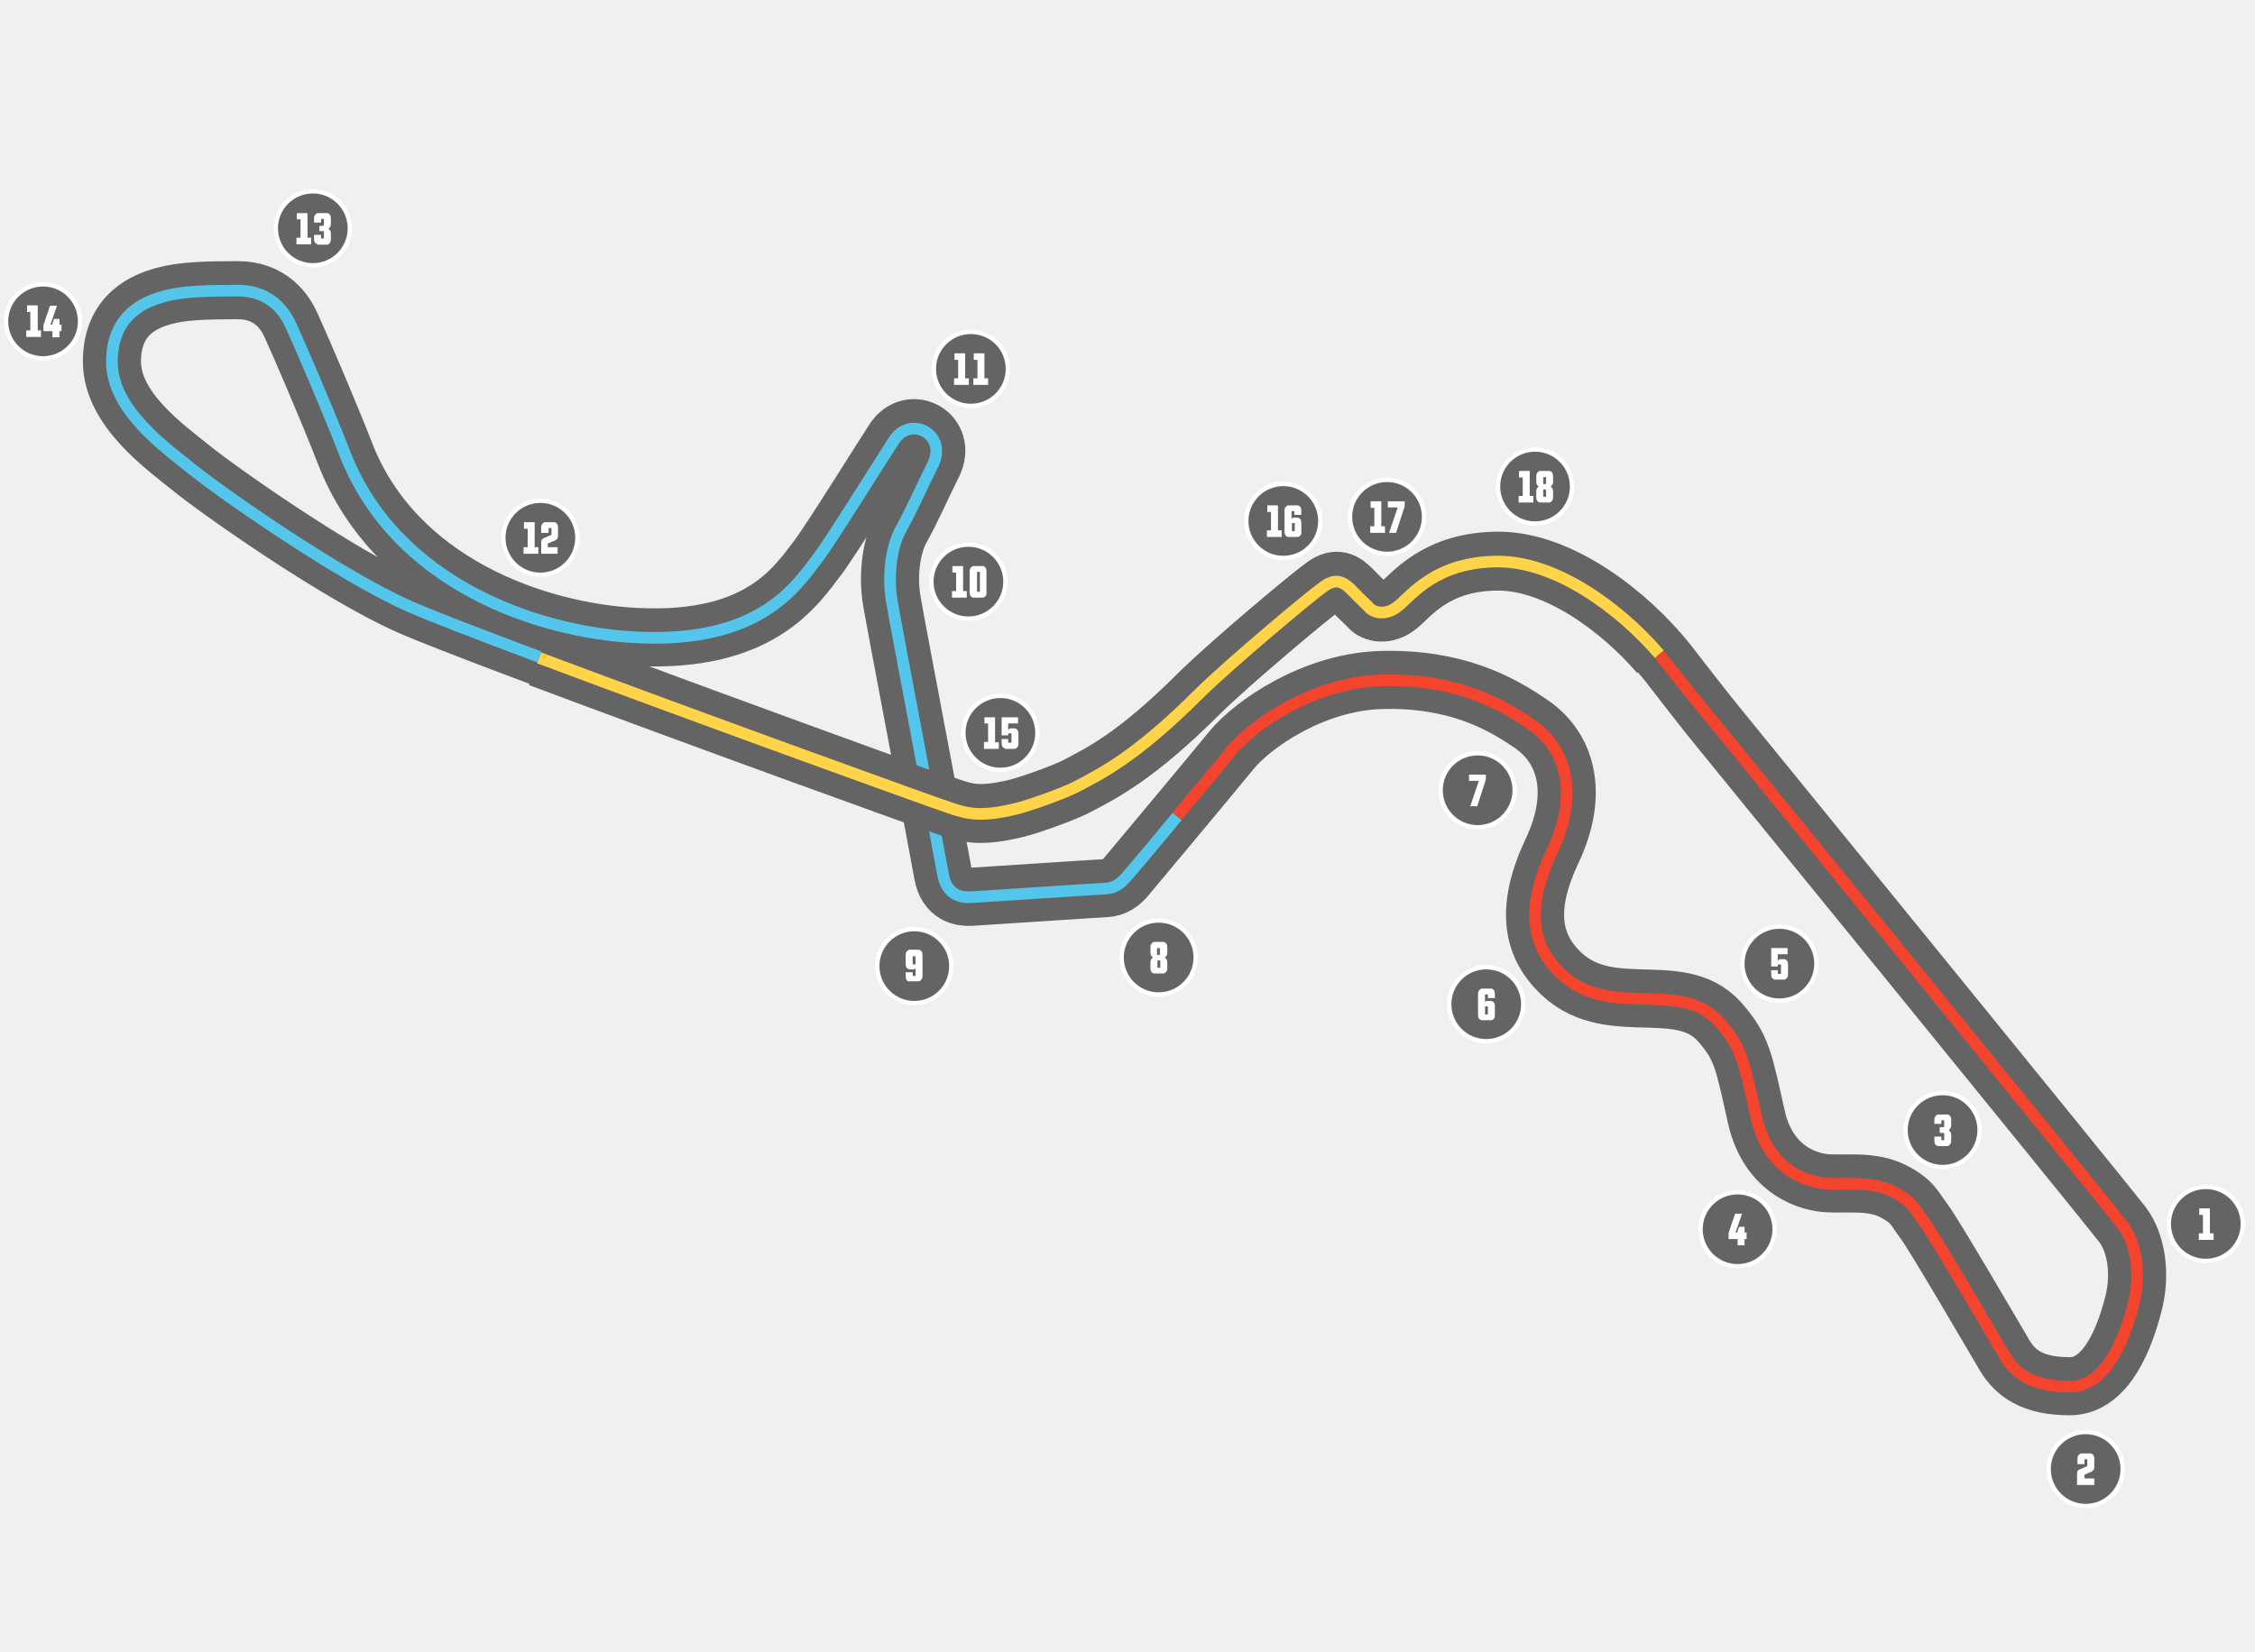
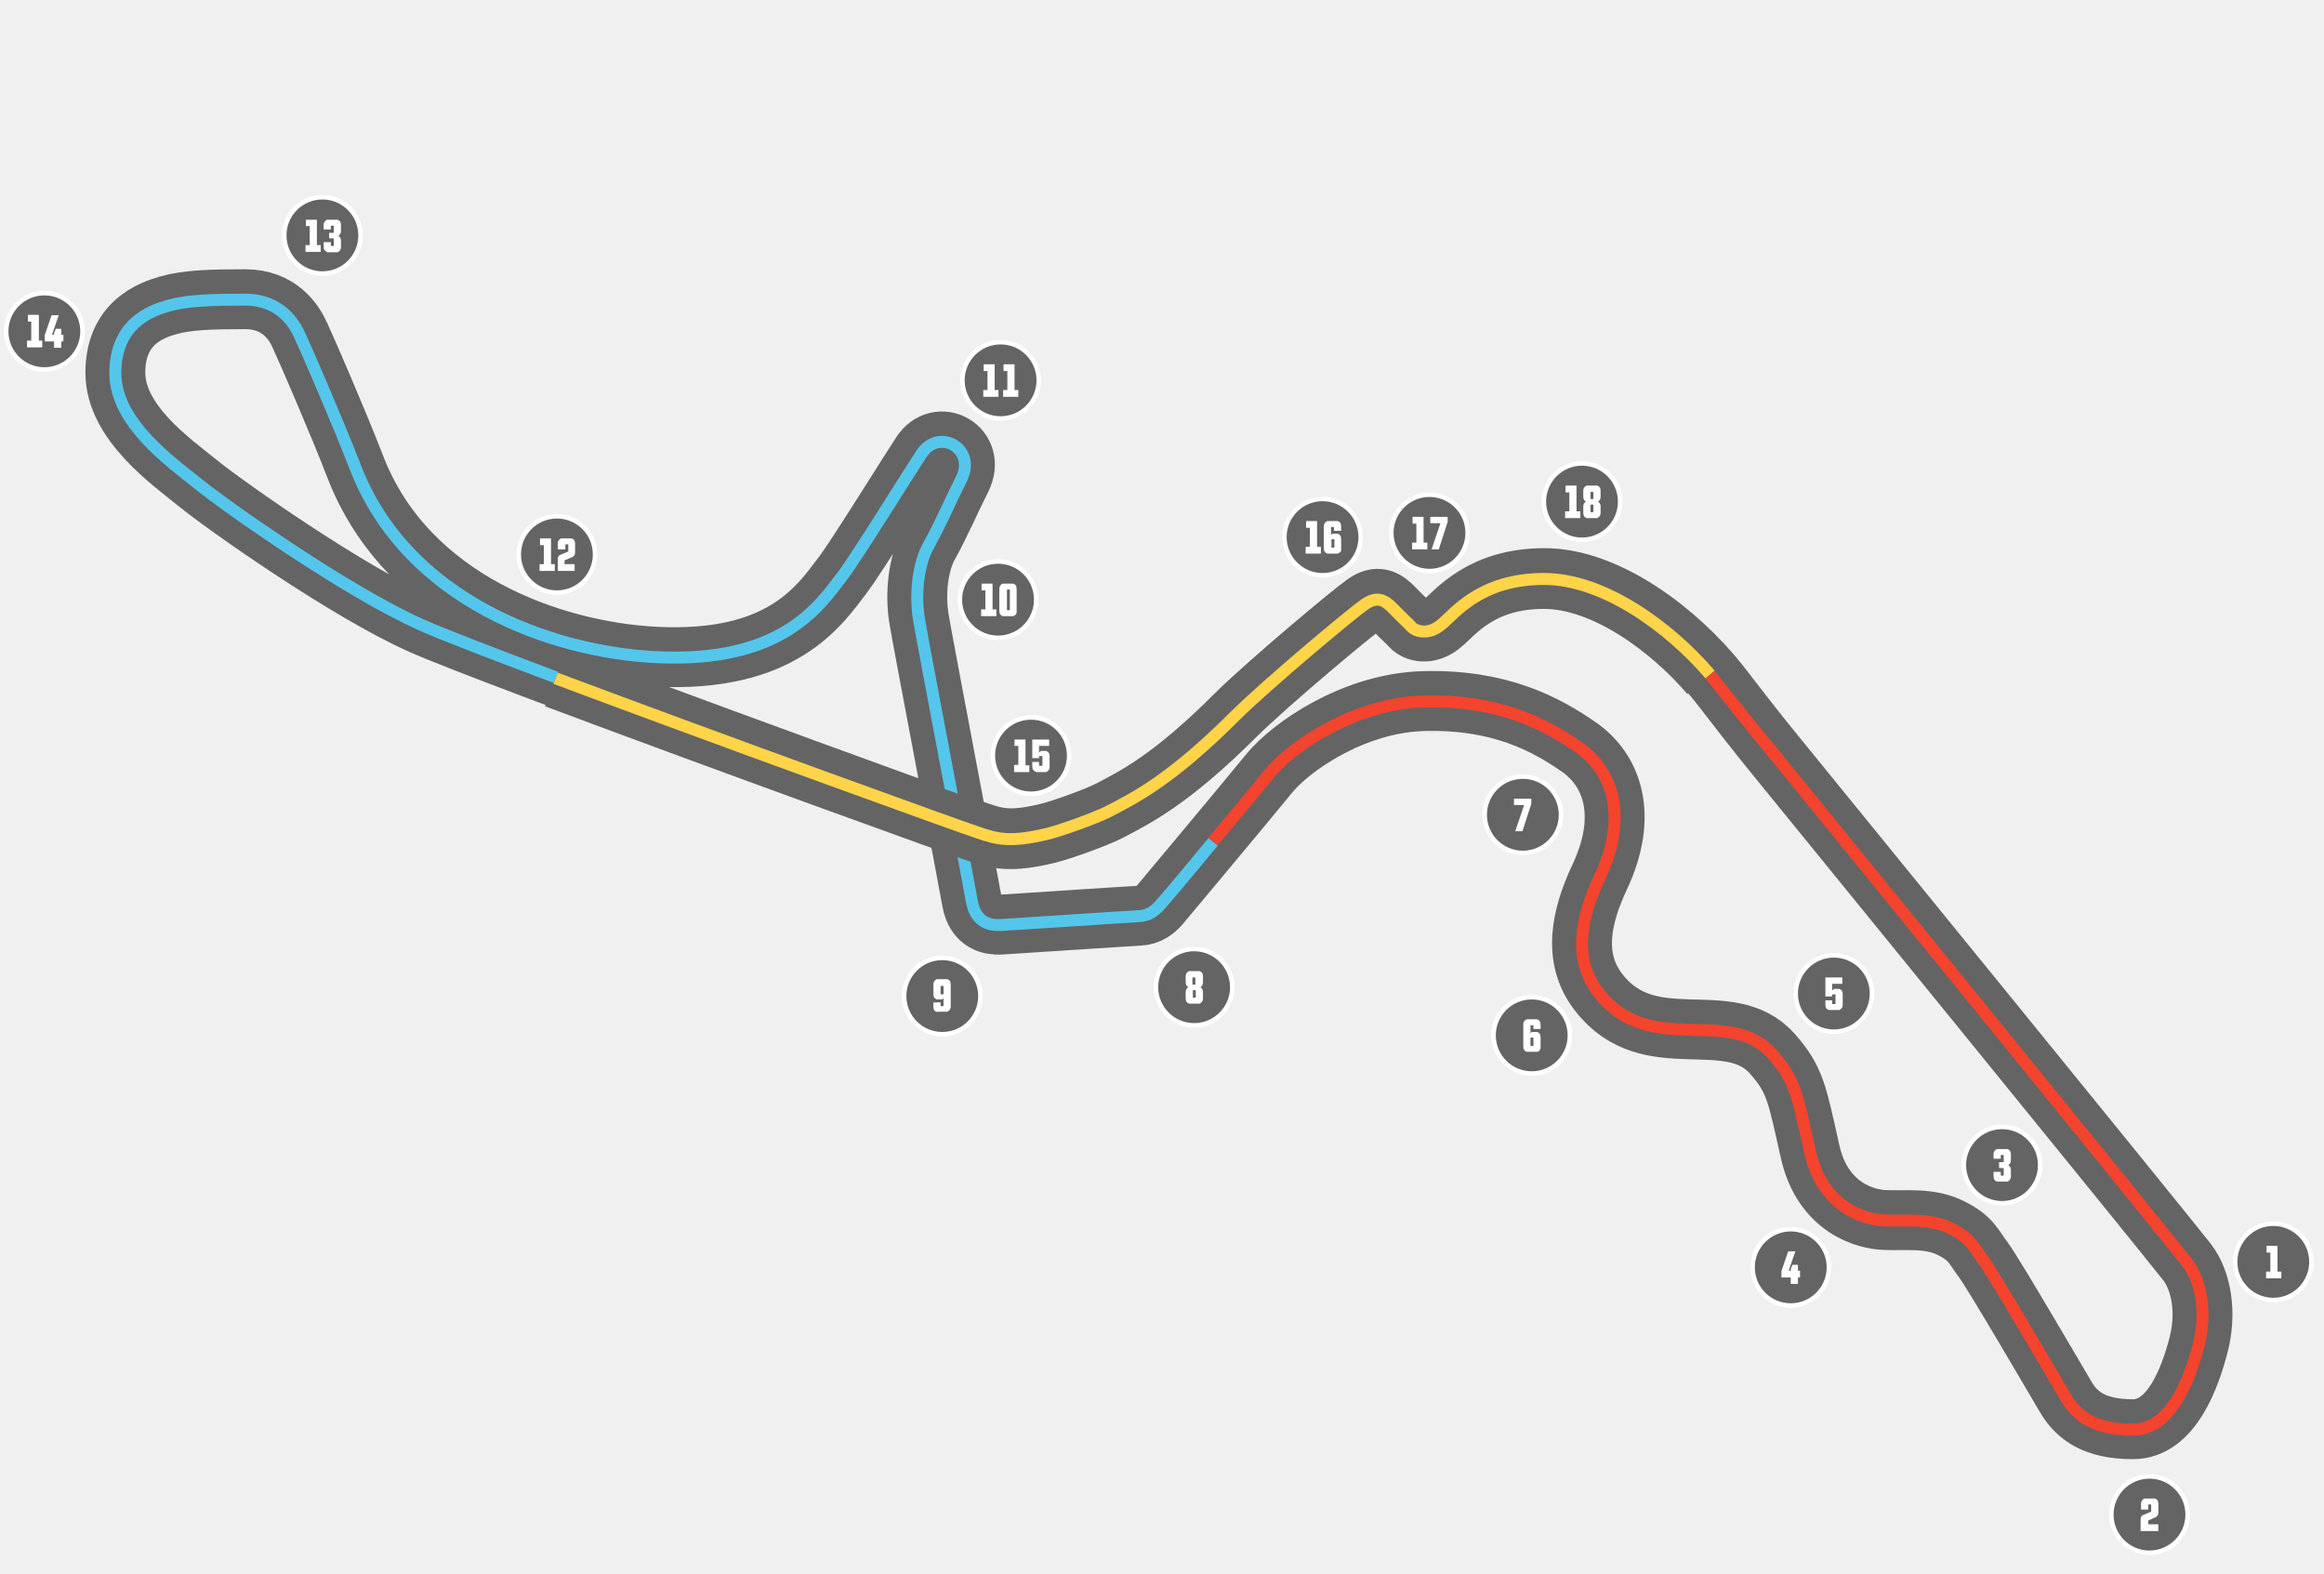
- <svg xmlns="http://www.w3.org/2000/svg" version="1.1" x="0px" y="0px" viewBox="0 0 550 403" style="enable-background:new 0 0 550 443.7;" xml:space="preserve">
+ <svg xmlns="http://www.w3.org/2000/svg" version="1.1" x="0px" y="0px" viewBox="0.0 0.0 550.0 372.3" style="enable-background:new 0 0 550 443.7;" xml:space="preserve">
  <style type="text/css">
	.st0{fill:none;stroke:#646464;stroke-width:14.173;stroke-miterlimit:10;}
	.st1{fill:none;stroke:#54C6EB;stroke-width:2.835;stroke-miterlimit:10;}
	.st2{fill:none;stroke:#F4442E;stroke-width:2.835;stroke-miterlimit:10;}
	.st3{fill:none;stroke:#FFD449;stroke-width:2.835;stroke-miterlimit:10;}
	.st4{fill:none;stroke:#FFFFFF;stroke-width:2.126;}
	.st5{fill:#646464;}
	.st6{fill:#FFFFFF;}
	.st7{fill:#09BC8A;}
	.st8{fill:none;stroke:#646464;stroke-width:2.835;stroke-miterlimit:10;}
	.st9{fill:none;stroke:#09BC8A;stroke-width:1.984;stroke-miterlimit:10;}
	.st10{fill:none;stroke:#09BC8A;stroke-width:2.21;stroke-miterlimit:10;}
	.st11{fill:#FF3380;}
	.st12{fill:none;stroke:#FF3380;stroke-width:1.984;stroke-miterlimit:10;}
	.st13{fill:none;stroke:#646464;stroke-width:0.709;stroke-miterlimit:10;}
	.st14{fill:none;stroke:#F4442E;stroke-width:5.669;stroke-miterlimit:10;}
	.st15{fill:none;stroke:#54C6EB;stroke-width:5.669;stroke-miterlimit:10;}
	.st16{fill:none;stroke:#FFD449;stroke-width:5.669;stroke-miterlimit:10;}
	.st17{fill:none;stroke:#09BC8A;stroke-width:2.835;stroke-miterlimit:10;}
	.st18{clip-path:url(#SVGID_00000160880835667528958380000006558704284884290727_);}
	.st19{fill:#F4442E;}
	.st20{fill:#54C6EB;}
	.st21{fill:#FFD449;}
</style>
  <g id="コース">
    <path class="st0" d="M419.1,177.4c0,0,95.3,117,98.6,121.4s4.6,11.9,2.6,19.5c-2,7.7-6.4,19.9-15.5,19.9s-13.3-3.2-15.9-7.6   c-2.6-4.4-17.3-29.6-19.6-32.6s-2.7-5-7.8-7.5c-5-2.4-10.5-1.6-15.3-1.8c-4.7-0.1-14.8-2.9-17.8-16.1c-3.1-13.8-3.5-17.1-9-23.3   c-10.3-11.5-29,1-41-14.4c-6.4-8.1-4.2-18.1,0.2-27.4c6.8-14.5,3-25.2-4.9-30.7s-18.9-11.4-36.9-10.9   c-16.5,0.5-31.3,10.8-36.5,17.2c-5.3,6.5-24.7,29.7-25.8,31c-1.1,1.2-2.5,2.5-5,2.6c-2.5,0.1-30.7,2-32.8,2.1   c-2.1,0.1-5.8-0.4-6.7-5.6s-11.5-60.7-12.5-66.7c-1-6-0.2-13.2,2.3-17.6c2.5-4.4,5.5-11.3,7.7-15.6c3.7-7.3-5.4-12.3-9.5-5.9   c-2.2,3.3-15.3,24.4-18.5,28.6c-5.5,7.2-14.3,20.9-44.3,19.4c-24.5-1.2-58.9-13.3-71.1-44.9c-4.1-10.6-11.6-27.9-13.1-31.1   c-1.4-3.2-4.9-8.6-13-8.6s-13.7,0.2-18,1.4c-4.3,1.2-12.7,4.2-12.7,16s13.3,21.1,19.6,26.2c6.4,5.2,35.3,25.6,52.9,33.4   c17.6,7.8,128.2,47.8,131.7,49c4.6,1.6,7.8,2.4,16.5,0.3c2.9-0.7,10.9-3.5,14.5-5.3c6.1-3.2,14.6-7.3,30-22.7   c7.8-7.7,27.8-24.4,30.6-26.3c2.9-2,4.7-1.1,6.9,1.2c2.2,2.3,3.1,3,4.1,4.1c1,1.1,4,2.1,7.1-0.5c3.2-2.6,9.2-10.8,24.3-10.8   c15,0,31.6,12.8,41.2,24.8C416.1,173.8,419.1,177.4,419.1,177.4z" />
  </g>
  <g id="セクター">
    <path class="st1" d="M287.1,199.2c-6.1,7.4-12,14.4-12.6,15c-1.1,1.2-2.5,2.5-5,2.6c-2.5,0.1-30.7,2-32.8,2.1   c-2.1,0.1-5.8-0.4-6.7-5.6s-11.5-60.7-12.5-66.7c-1-6-0.2-13.2,2.3-17.6c2.5-4.4,5.5-11.3,7.7-15.6c3.7-7.3-5.4-12.3-9.5-5.9   c-2.2,3.3-15.3,24.4-18.5,28.6c-5.5,7.2-14.3,20.9-44.3,19.4c-24.5-1.2-58.9-13.3-71.1-44.9c-4.1-10.6-11.6-27.9-13.1-31.1   c-1.4-3.2-4.9-8.6-13-8.6s-13.7,0.2-18,1.4c-4.3,1.2-12.7,4.2-12.7,16s13.3,21.1,19.6,26.2c6.4,5.2,35.3,25.6,52.9,33.4   c4.9,2.2,16.9,6.8,31.8,12.4" />
    <path class="st2" d="M404.7,159.7c0.6,0.7,1.2,1.5,1.8,2.2c9.5,12,12.6,15.6,12.6,15.6s95.3,117,98.6,121.4s4.6,11.9,2.6,19.5   c-2,7.7-6.4,19.9-15.5,19.9s-13.3-3.2-15.9-7.6c-2.6-4.4-17.3-29.6-19.6-32.6s-2.7-5-7.8-7.5c-5-2.4-10.5-1.6-15.3-1.8   c-4.7-0.1-14.8-2.9-17.8-16.1c-3.1-13.8-3.5-17.1-9-23.3c-10.3-11.5-29,1-41-14.4c-6.4-8.1-4.2-18.1,0.2-27.4   c6.8-14.5,3-25.2-4.9-30.7s-18.9-11.4-36.9-10.9c-16.5,0.5-31.3,10.8-36.5,17.2c-2.4,3-7.9,9.6-13.2,15.9" />
    <g>
      <path class="st0" d="M131.5,160.5c38.9,14.6,97.3,35.7,99.9,36.5c4.6,1.6,7.8,2.4,16.5,0.3c2.9-0.7,10.9-3.5,14.5-5.3    c6.1-3.2,14.6-7.3,30-22.7c7.8-7.7,27.8-24.4,30.6-26.3c2.9-2,4.7-1.1,6.9,1.2c2.2,2.3,3.1,3,4.1,4.1c1,1.1,4,2.1,7.1-0.5    c3.2-2.6,9.2-10.8,24.3-10.8c14.1,0,29.6,11.3,39.3,22.6" />
      <path class="st3" d="M131.5,160.5c38.9,14.6,97.3,35.7,99.9,36.5c4.6,1.6,7.8,2.4,16.5,0.3c2.9-0.7,10.9-3.5,14.5-5.3    c6.1-3.2,14.6-7.3,30-22.7c7.8-7.7,27.8-24.4,30.6-26.3c2.9-2,4.7-1.1,6.9,1.2c2.2,2.3,3.1,3,4.1,4.1c1,1.1,4,2.1,7.1-0.5    c3.2-2.6,9.2-10.8,24.3-10.8c14.1,0,29.6,11.3,39.3,22.6" />
    </g>
  </g>
  <g id="コーナー番号">
    <g>
      <g>
        <circle class="st4" cx="538" cy="298.6" r="8.5" />
        <circle class="st5" cx="538" cy="298.6" r="8.5" />
      </g>
      <g>
        <path class="st6" d="M536.3,302.5v-1.6h1v-4.5h-0.9v-1.6h2.6v6.1h0.9v1.6H536.3z" />
      </g>
    </g>
    <g>
      <g>
        <circle class="st4" cx="508.7" cy="358.4" r="8.5" />
        <circle class="st5" cx="508.7" cy="358.4" r="8.5" />
      </g>
      <g>
        <path class="st6" d="M506.6,362.3v-2.6c0-0.6,0.1-1,0.6-1.2l1.9-0.8v-1.6l-0.1-0.1h-0.5l-0.1,0.1v1.1h-1.7v-1.3     c0-0.8,0.4-1.1,0.8-1.3h2.5c0.5,0.2,0.8,0.5,0.8,1.3v1.9c0,0.6-0.1,0.9-0.6,1.2l-1.8,0.8v0.9h2.4v1.6H506.6z" />
      </g>
    </g>
    <g>
      <g>
        <circle class="st4" cx="473.8" cy="275.7" r="8.5" />
        <circle class="st5" cx="473.8" cy="275.7" r="8.5" />
      </g>
      <g>
        <path class="st6" d="M472.6,279.6c-0.5-0.2-0.8-0.5-0.8-1.3v-1h1.7v0.8l0.1,0.1h0.5l0.1-0.1v-1.6l-0.1-0.1h-1V275h1l0.1-0.1v-1.5     l-0.1-0.1h-0.5l-0.1,0.1v0.8h-1.7v-1c0-0.8,0.4-1.1,0.8-1.3h2.5c0.5,0.2,0.8,0.5,0.8,1.3v1.3c0,0.6-0.2,0.9-0.6,1.2     c0.4,0.3,0.6,0.6,0.6,1.2v1.4c0,0.8-0.4,1.1-0.8,1.3H472.6z" />
      </g>
    </g>
    <g>
      <g>
        <circle class="st4" cx="423.8" cy="299.9" r="8.5" />
        <circle class="st5" cx="423.8" cy="299.9" r="8.5" />
      </g>
      <g>
        <path class="st6" d="M425.5,302.3v1.5h-1.7v-1.5h-2.2v-1.5l1.6-4.7h1.7l-1.6,4.6h0.5v-0.4l0.4-1h1.3v1.4h0.5v1.6H425.5z" />
      </g>
    </g>
    <g>
      <g>
        <circle class="st4" cx="434" cy="235.1" r="8.5" />
        <circle class="st5" cx="434" cy="235.1" r="8.5" />
      </g>
      <g>
        <path class="st6" d="M432.8,239c-0.5-0.2-0.8-0.5-0.8-1.3v-1h1.6v0.8l0.1,0.1h0.6l0.1-0.1v-2.1l-0.1-0.1h-0.6l-0.1,0.1v0.4H432     v-4.5h4v1.5h-2.4v1.6l0.4-0.4h1.3c0.5,0.2,0.8,0.5,0.8,1.3v2.4c0,0.8-0.4,1.1-0.8,1.3H432.8z" />
      </g>
    </g>
    <g>
      <g>
        <circle class="st4" cx="362.5" cy="245" r="8.5" />
        <circle class="st5" cx="362.5" cy="245" r="8.5" />
      </g>
      <g>
        <path class="st6" d="M363.8,248.9h-2.5c-0.5-0.2-0.8-0.5-0.8-1.3v-5.1c0-0.8,0.4-1.1,0.8-1.3h2.5c0.5,0.2,0.8,0.5,0.8,1.3v1h-1.7     v-0.8l-0.1-0.1h-0.5l-0.1,0.1v1.8l0.3-0.3h1.3c0.5,0.2,0.8,0.5,0.8,1.3v2.2C364.6,248.5,364.2,248.8,363.8,248.9z M362.8,247.5     l0.1-0.1v-1.8l-0.1-0.1h-0.5l-0.1,0.1v1.8l0.1,0.1H362.8z" />
      </g>
    </g>
    <g>
      <g>
        <circle class="st4" cx="360.4" cy="192.8" r="8.5" />
        <circle class="st5" cx="360.4" cy="192.8" r="8.5" />
      </g>
      <g>
        <path class="st6" d="M358.6,196.7l2.1-6.2h-2.4V189h4.1v1.2l-2.1,6.5H358.6z" />
      </g>
    </g>
    <g>
      <g>
        <circle class="st4" cx="282.6" cy="233.6" r="8.5" />
        <circle class="st5" cx="282.6" cy="233.6" r="8.5" />
      </g>
      <g>
        <path class="st6" d="M281.4,237.5c-0.5-0.2-0.8-0.5-0.8-1.3v-1.4c0-0.6,0.2-0.9,0.6-1.2c-0.4-0.3-0.6-0.6-0.6-1.2v-1.3     c0-0.8,0.4-1.1,0.8-1.3h2.5c0.5,0.2,0.8,0.5,0.8,1.3v1.3c0,0.6-0.2,0.9-0.6,1.2c0.4,0.3,0.6,0.6,0.6,1.2v1.4     c0,0.8-0.4,1.1-0.8,1.3H281.4z M282.2,232.9l0.1,0.1h0.5l0.1-0.1v-1.5l-0.1-0.1h-0.5l-0.1,0.1V232.9z M283,236v-1.6l-0.1-0.1     h-0.5l-0.1,0.1v1.6l0.1,0.1h0.5L283,236z" />
      </g>
    </g>
    <g>
      <g>
        <circle class="st4" cx="223" cy="235.7" r="8.5" />
        <circle class="st5" cx="223" cy="235.7" r="8.5" />
      </g>
      <g>
        <path class="st6" d="M221.7,239.5c-0.5-0.2-0.8-0.5-0.8-1.3v-1h1.7v0.8l0.1,0.1h0.5l0.1-0.1v-1.8l-0.3,0.3h-1.3     c-0.5-0.2-0.8-0.5-0.8-1.3v-2.2c0-0.8,0.4-1.1,0.8-1.3h2.5c0.5,0.2,0.8,0.5,0.8,1.3v5.1c0,0.8-0.4,1.1-0.8,1.3H221.7z      M223.3,235.2v-1.8l-0.1-0.1h-0.5l-0.1,0.1v1.8l0.1,0.1h0.5L223.3,235.2z" />
      </g>
    </g>
    <g>
      <g>
        <circle class="st4" cx="131.8" cy="131.2" r="8.5" />
        <circle class="st5" cx="131.8" cy="131.2" r="8.5" />
      </g>
      <g>
        <path class="st6" d="M127.7,135.1v-1.6h1V129h-0.9v-1.6h2.6v6.1h0.9v1.6H127.7z" />
        <path class="st6" d="M132,135.1v-2.6c0-0.6,0.1-1,0.6-1.2l1.9-0.8v-1.6l-0.1-0.1h-0.5l-0.1,0.1v1.1H132v-1.3     c0-0.8,0.4-1.1,0.8-1.3h2.5c0.5,0.2,0.8,0.5,0.8,1.3v1.9c0,0.6-0.1,0.9-0.6,1.2l-1.9,0.8v0.9h2.4v1.6H132z" />
      </g>
    </g>
    <g>
      <g>
        <circle class="st4" cx="76.3" cy="55.7" r="8.5" />
        <circle class="st5" cx="76.3" cy="55.7" r="8.5" />
      </g>
      <g>
        <path class="st6" d="M72.3,59.6V58h1v-4.5h-0.9V52H75V58h0.9v1.6H72.3z" />
        <path class="st6" d="M77.4,59.6c-0.5-0.2-0.8-0.5-0.8-1.3v-1h1.7v0.8l0.1,0.1h0.5l0.1-0.1v-1.6l-0.1-0.1h-1v-1.3h1L79,55v-1.5     l-0.1-0.1h-0.5l-0.1,0.1v0.8h-1.7v-1c0-0.8,0.4-1.1,0.8-1.3h2.5c0.5,0.2,0.8,0.5,0.8,1.3v1.3c0,0.6-0.2,0.9-0.6,1.2     c0.4,0.3,0.6,0.6,0.6,1.2v1.4c0,0.8-0.4,1.1-0.8,1.3H77.4z" />
      </g>
    </g>
    <g>
      <g>
        <circle class="st4" cx="10.5" cy="78.4" r="8.5" />
        <circle class="st5" cx="10.5" cy="78.4" r="8.5" />
      </g>
      <g>
        <path class="st6" d="M6.4,82.2v-1.6h1v-4.5H6.6v-1.6h2.6v6.1H10v1.6H6.4z" />
        <path class="st6" d="M14.5,80.8v1.5h-1.7v-1.5h-2.2v-1.5l1.6-4.7h1.7l-1.6,4.6h0.5v-0.4l0.4-1h1.3v1.4H15v1.6H14.5z" />
      </g>
    </g>
    <g>
      <g>
        <circle class="st4" cx="244" cy="178.8" r="8.5" />
        <circle class="st5" cx="244" cy="178.8" r="8.5" />
      </g>
      <g>
        <path class="st6" d="M240,182.6V181h1v-4.5h-0.9V175h2.6v6.1h0.9v1.6H240z" />
        <path class="st6" d="M245.1,182.6c-0.5-0.2-0.8-0.5-0.8-1.3v-1h1.6v0.8l0.1,0.1h0.6l0.1-0.1v-2.1l-0.1-0.1H246l-0.1,0.1v0.4h-1.6     V175h4v1.5h-2.4v1.6l0.4-0.4h1.3c0.5,0.2,0.8,0.5,0.8,1.3v2.4c0,0.8-0.4,1.1-0.8,1.3H245.1z" />
      </g>
    </g>
    <g>
      <g>
        <circle class="st4" cx="313" cy="127.1" r="8.5" />
        <circle class="st5" cx="313" cy="127.1" r="8.5" />
      </g>
      <g>
        <path class="st6" d="M309,131v-1.6h1v-4.5h-0.9v-1.6h2.6v6.1h0.9v1.6H309z" />
        <path class="st6" d="M316.6,131h-2.5c-0.5-0.2-0.8-0.5-0.8-1.3v-5.1c0-0.8,0.4-1.1,0.8-1.3h2.5c0.5,0.2,0.8,0.5,0.8,1.3v1h-1.7     v-0.8l-0.1-0.1h-0.5l-0.1,0.1v1.8l0.3-0.3h1.3c0.5,0.2,0.8,0.5,0.8,1.3v2.2C317.5,130.5,317.1,130.8,316.6,131z M315.7,129.6     l0.1-0.1v-1.8l-0.1-0.1h-0.5l-0.1,0.1v1.8l0.1,0.1H315.7z" />
      </g>
    </g>
    <g>
      <g>
        <circle class="st4" cx="338.3" cy="126.1" r="8.5" />
        <circle class="st5" cx="338.3" cy="126.1" r="8.5" />
      </g>
      <g>
        <path class="st6" d="M334.2,130v-1.6h1v-4.5h-0.9v-1.6h2.6v6.1h0.9v1.6H334.2z" />
        <path class="st6" d="M338.8,130l2.1-6.2h-2.4v-1.5h4.1v1.2l-2.1,6.5H338.8z" />
      </g>
    </g>
    <g>
      <g>
        <circle class="st4" cx="374.4" cy="118.7" r="8.5" />
        <circle class="st5" cx="374.4" cy="118.7" r="8.5" />
      </g>
      <g>
        <path class="st6" d="M370.4,122.6V121h1v-4.5h-0.9v-1.6h2.6v6.1h0.9v1.6H370.4z" />
        <path class="st6" d="M375.5,122.6c-0.5-0.2-0.8-0.5-0.8-1.3v-1.4c0-0.6,0.2-0.9,0.6-1.2c-0.4-0.3-0.6-0.6-0.6-1.2v-1.3     c0-0.8,0.4-1.1,0.8-1.3h2.5c0.5,0.2,0.8,0.5,0.8,1.3v1.3c0,0.6-0.2,0.9-0.6,1.2c0.4,0.3,0.6,0.6,0.6,1.2v1.4     c0,0.8-0.4,1.1-0.8,1.3H375.5z M376.4,118l0.1,0.1h0.5l0.1-0.1v-1.5l-0.1-0.1h-0.5l-0.1,0.1V118z M377.1,121.1v-1.6l-0.1-0.1     h-0.5l-0.1,0.1v1.6l0.1,0.1h0.5L377.1,121.1z" />
      </g>
    </g>
    <g>
      <g>
        <circle class="st4" cx="236.2" cy="141.9" r="8.5" />
        <circle class="st5" cx="236.2" cy="141.9" r="8.5" />
      </g>
      <g>
        <path class="st6" d="M232.2,145.8v-1.6h1v-4.5h-0.9v-1.6h2.6v6.1h0.9v1.6H232.2z" />
        <path class="st6" d="M239.8,145.8h-2.5c-0.5-0.2-0.8-0.5-0.8-1.3v-5.1c0-0.8,0.4-1.1,0.8-1.3h2.5c0.5,0.2,0.8,0.5,0.8,1.3v5.1     C240.7,145.3,240.3,145.6,239.8,145.8z M239,139.6l-0.1-0.1h-0.5l-0.1,0.1v4.7l0.1,0.1h0.5l0.1-0.1V139.6z" />
      </g>
    </g>
    <g>
      <g>
        <circle class="st4" cx="236.8" cy="90" r="8.5" />
        <circle class="st5" cx="236.8" cy="90" r="8.5" />
      </g>
      <g>
        <path class="st6" d="M232.7,93.9v-1.6h1v-4.5h-0.9v-1.6h2.6v6.1h0.9v1.6H232.7z" />
        <path class="st6" d="M237.4,93.9v-1.6h1v-4.5h-0.9v-1.6h2.6v6.1h0.9v1.6H237.4z" />
      </g>
    </g>
  </g>
</svg>
